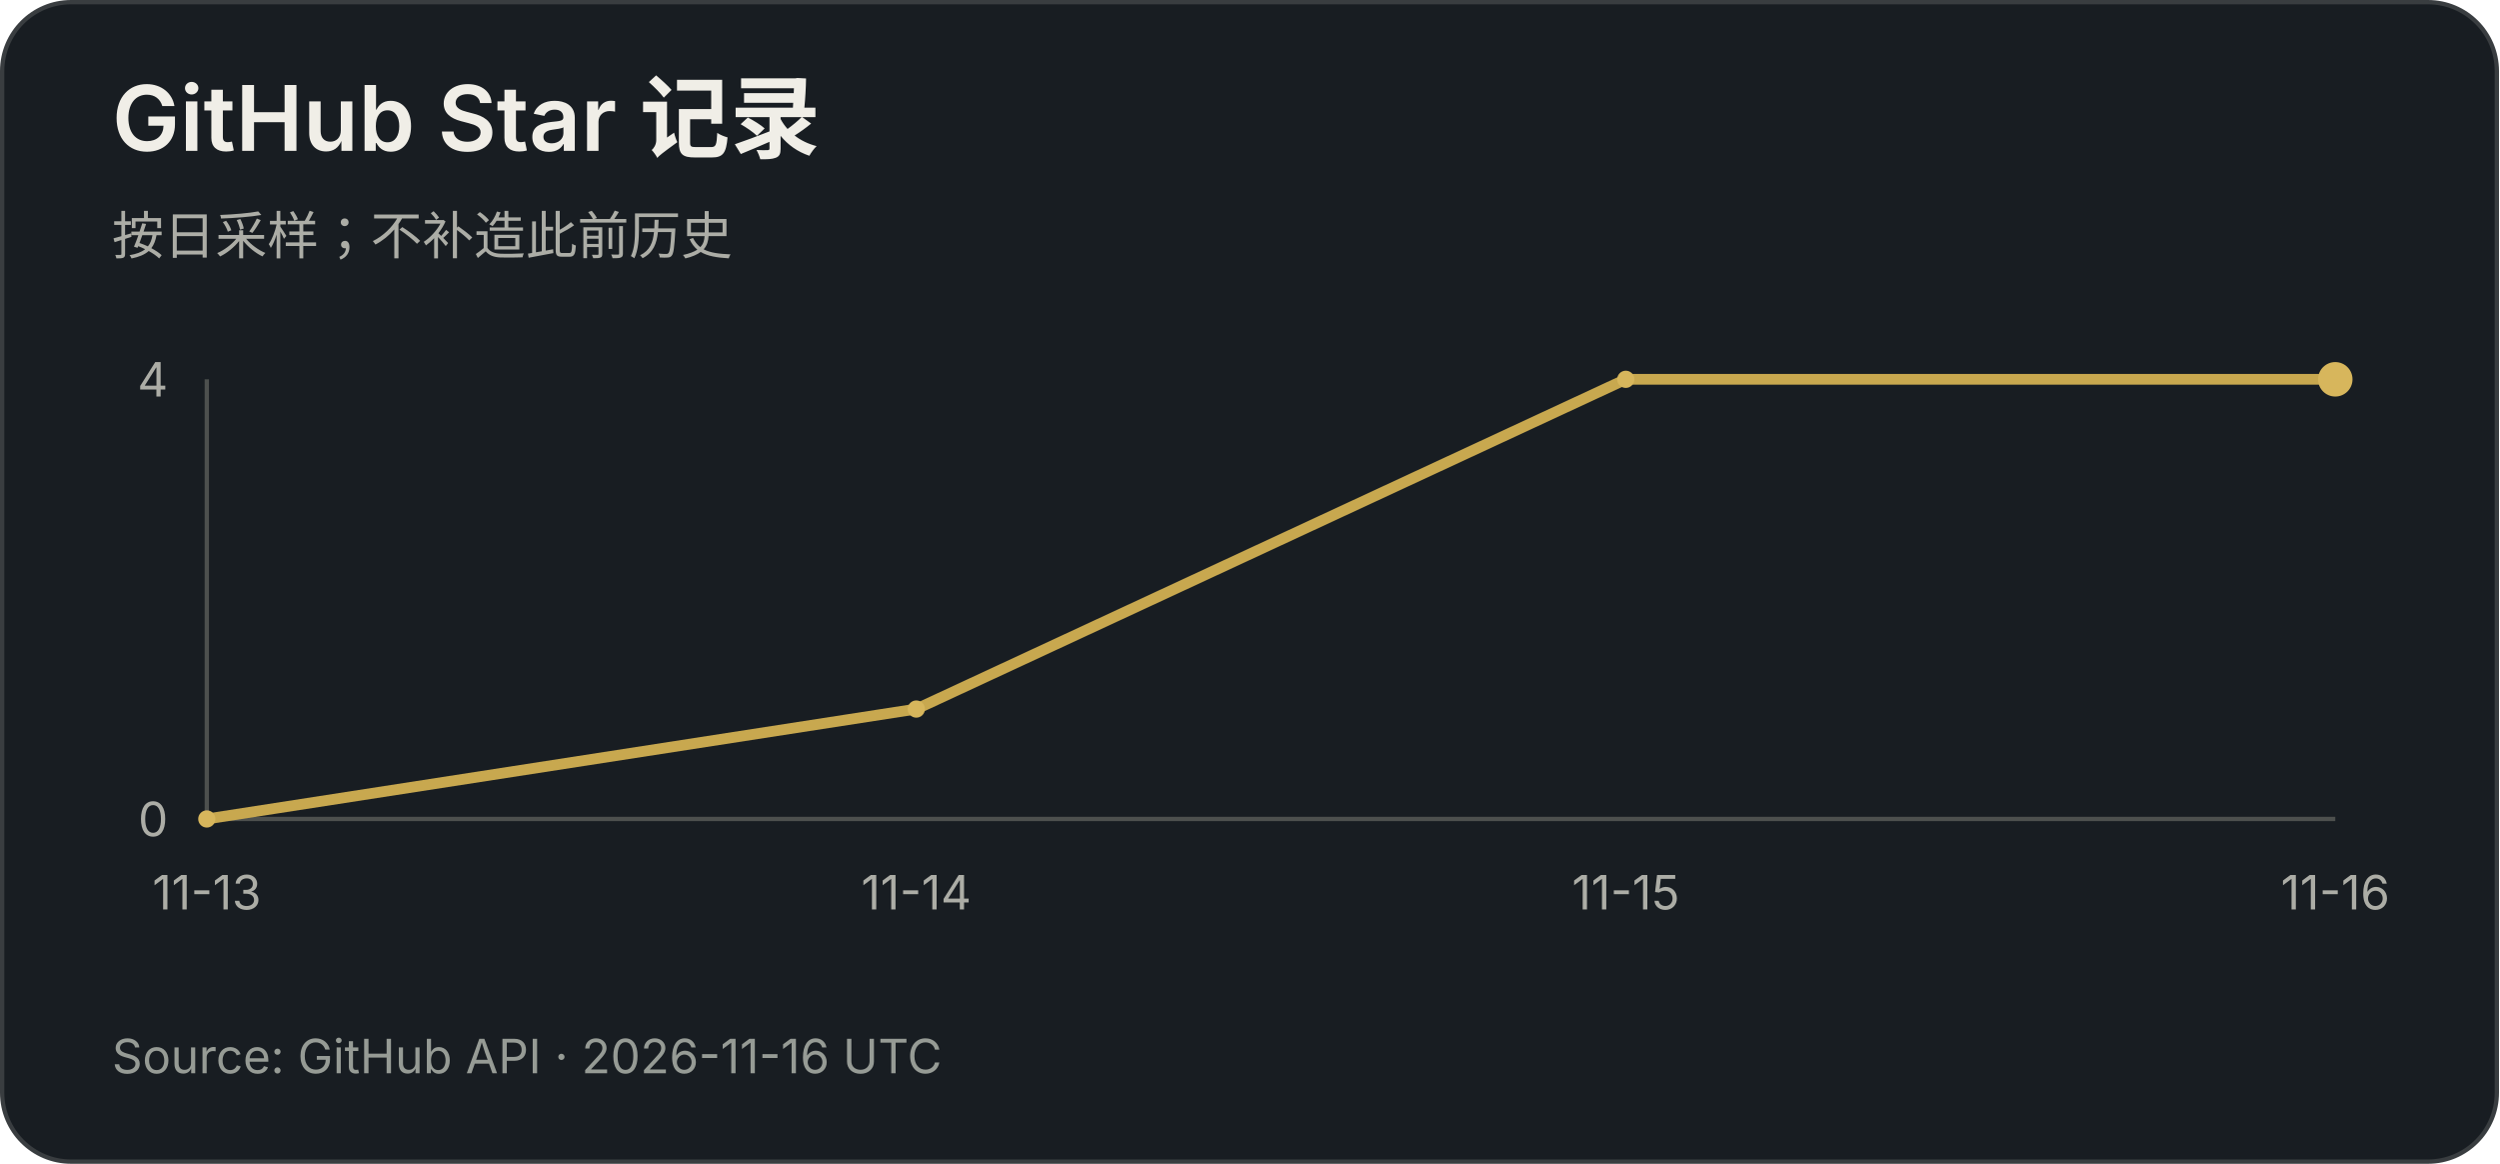
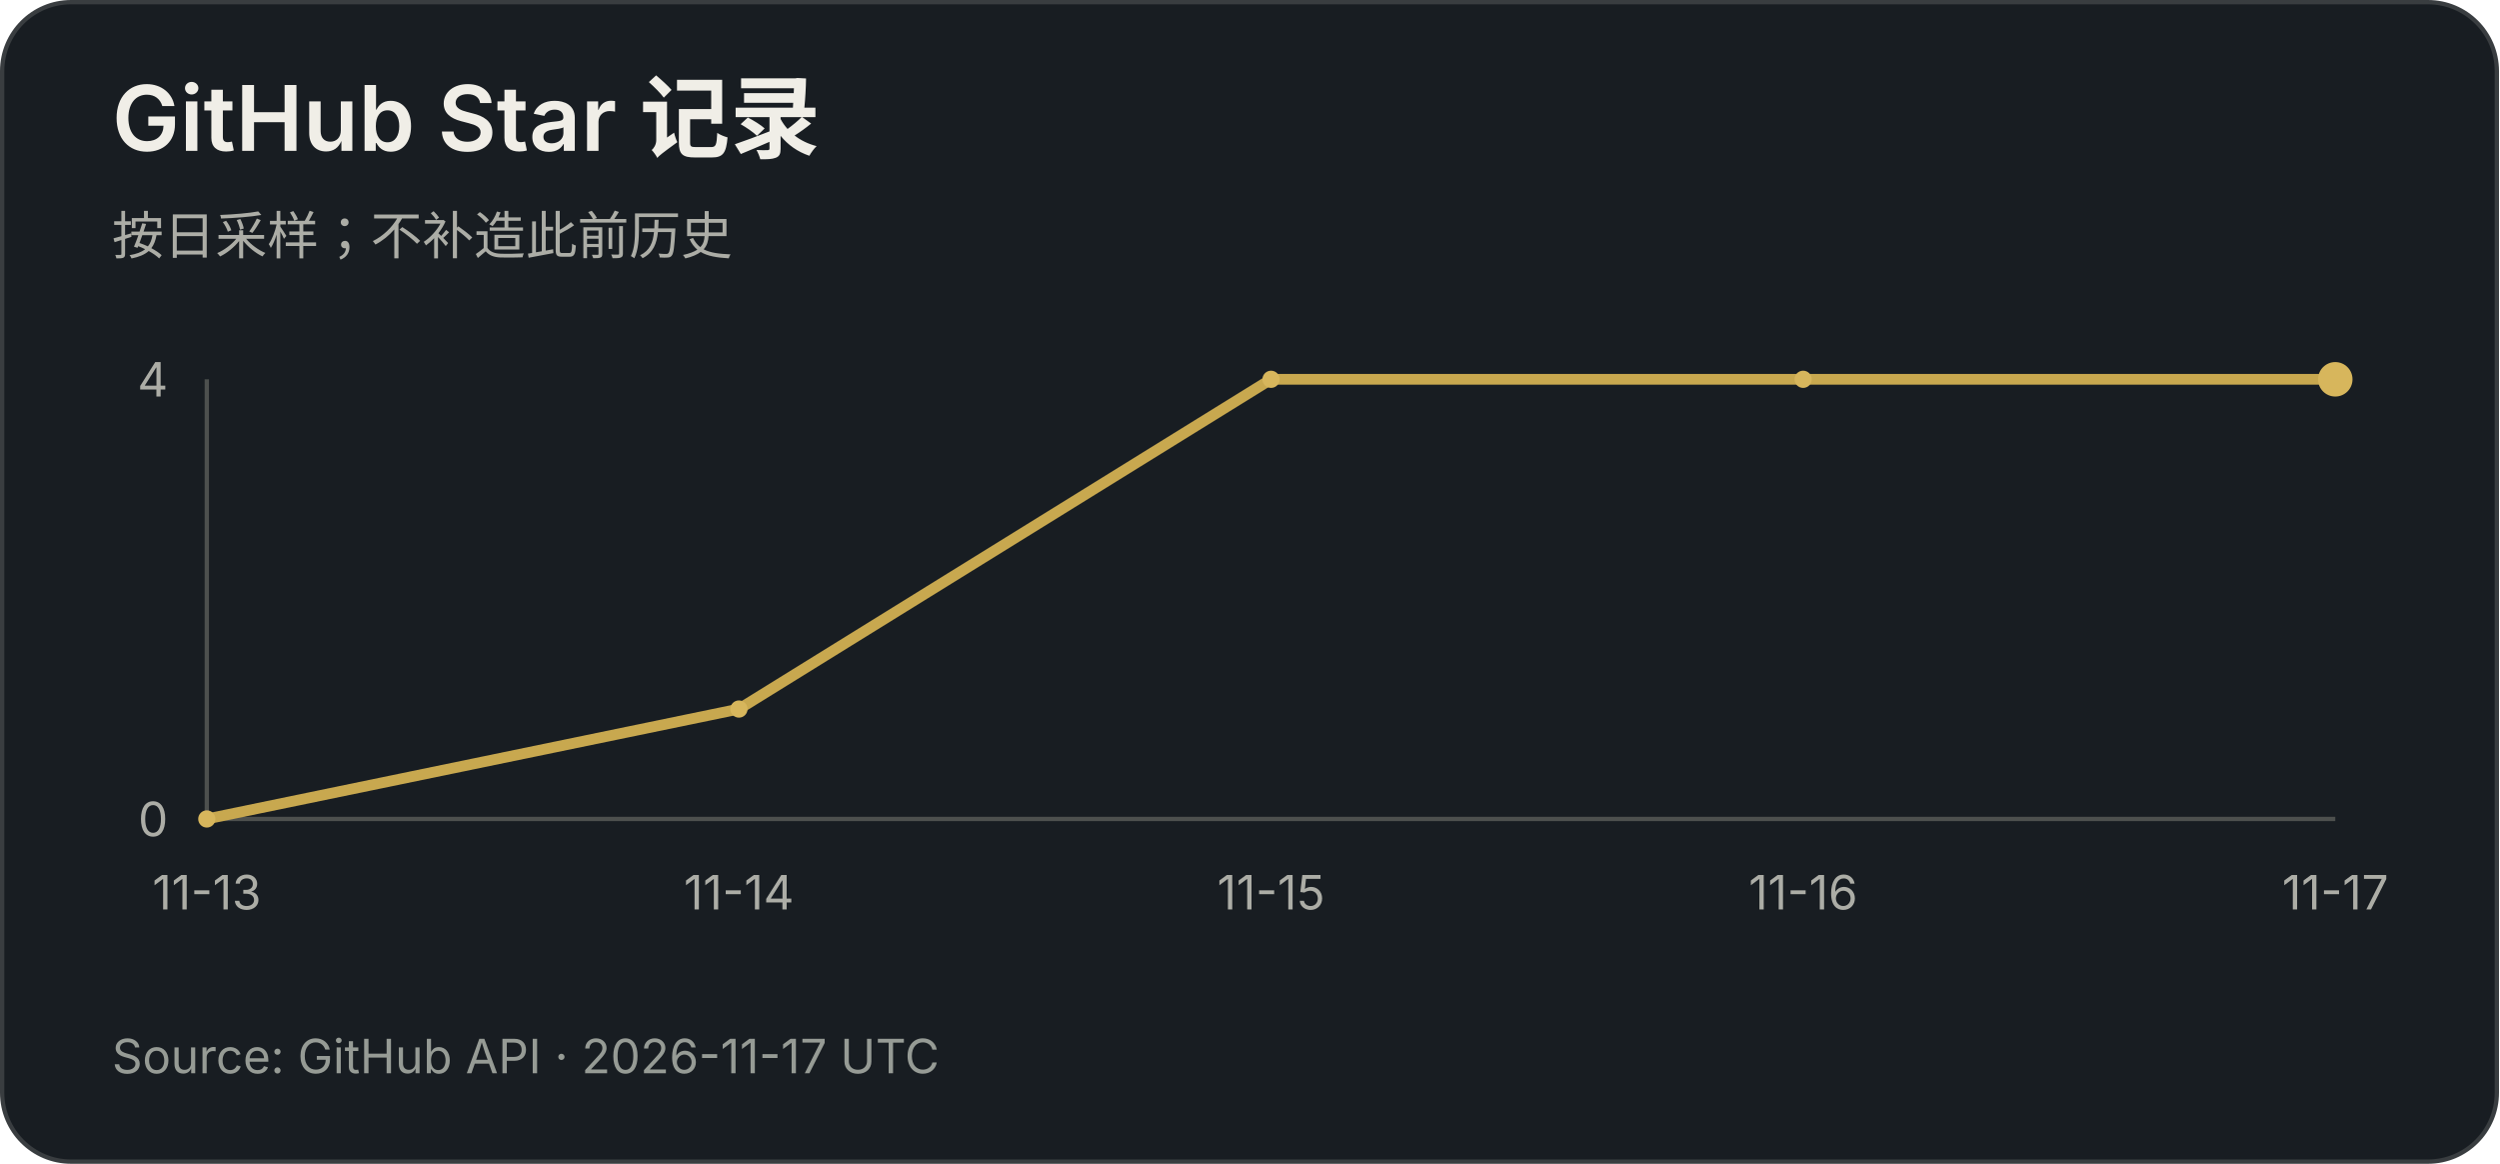
<svg xmlns="http://www.w3.org/2000/svg" width="580" height="270" viewBox="0 0 580 270" role="img" aria-label="GitHub Star 记录">
  <rect x=".5" y=".5" width="579" height="269" rx="16" fill="#181d22" stroke="#393d40" />
  <g font-family="-apple-system,BlinkMacSystemFont,Segoe UI,sans-serif">
    <text x="26" y="35" fill="#f0eee7" font-size="21" font-weight="600">GitHub Star 记录</text>
    <text x="26" y="59" fill="#acada6" font-size="12">按日采样；不补造此前历史</text>
    <path d="M48 88V190H542" fill="none" stroke="#4d504e" />
    <text x="39" y="92" text-anchor="end" fill="#acada6" font-size="11">4</text>
    <text x="39" y="194" text-anchor="end" fill="#acada6" font-size="11">0</text>
-     <polyline points="48,190 212.667,164.5 377.333,88 542,88" fill="none" stroke="#c8a84f" stroke-width="2.5" />
+     <polyline points="48,190 171.5,164.5 295,88 418.5,88 542,88" fill="none" stroke="#c8a84f" stroke-width="2.5" />
    <circle cx="48" cy="190" r="2" fill="#d7b65c" />
-     <circle cx="212.667" cy="164.5" r="2" fill="#d7b65c" />
-     <circle cx="377.333" cy="88" r="2" fill="#d7b65c" />
+     <circle cx="171.5" cy="164.5" r="2" fill="#d7b65c" />
+     <circle cx="295" cy="88" r="2" fill="#d7b65c" />
+     <circle cx="418.5" cy="88" r="2" fill="#d7b65c" />
    <circle cx="542" cy="88" r="4" fill="#d7b65c" />
    <text x="48" y="211" text-anchor="middle" fill="#acada6" font-size="11">11-13</text>
-     <text x="212.667" y="211" text-anchor="middle" fill="#acada6" font-size="11">11-14</text>
-     <text x="377.333" y="211" text-anchor="middle" fill="#acada6" font-size="11">11-15</text>
-     <text x="542" y="211" text-anchor="middle" fill="#acada6" font-size="11">11-16</text>
-     <text x="26" y="249" fill="#969b95" font-size="11">Source: GitHub API · 2026-11-16 UTC</text>
+     <text x="171.5" y="211" text-anchor="middle" fill="#acada6" font-size="11">11-14</text>
+     <text x="295" y="211" text-anchor="middle" fill="#acada6" font-size="11">11-15</text>
+     <text x="418.5" y="211" text-anchor="middle" fill="#acada6" font-size="11">11-16</text>
+     <text x="542" y="211" text-anchor="middle" fill="#acada6" font-size="11">11-17</text>
+     <text x="26" y="249" fill="#969b95" font-size="11">Source: GitHub API · 2026-11-17 UTC</text>
  </g>
</svg>
